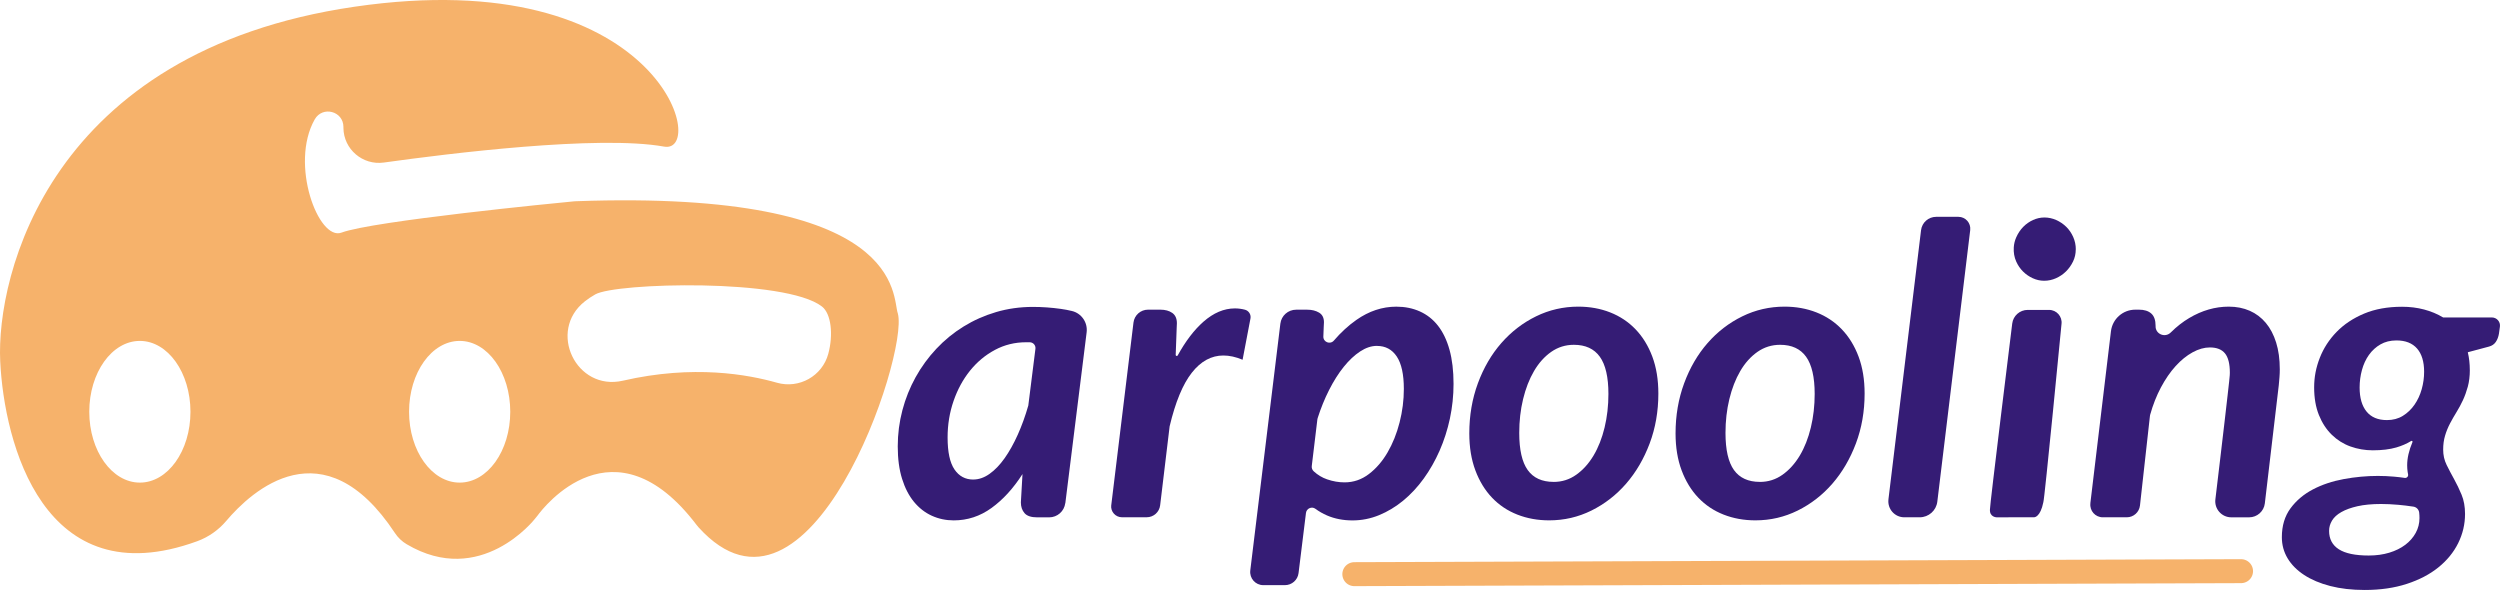
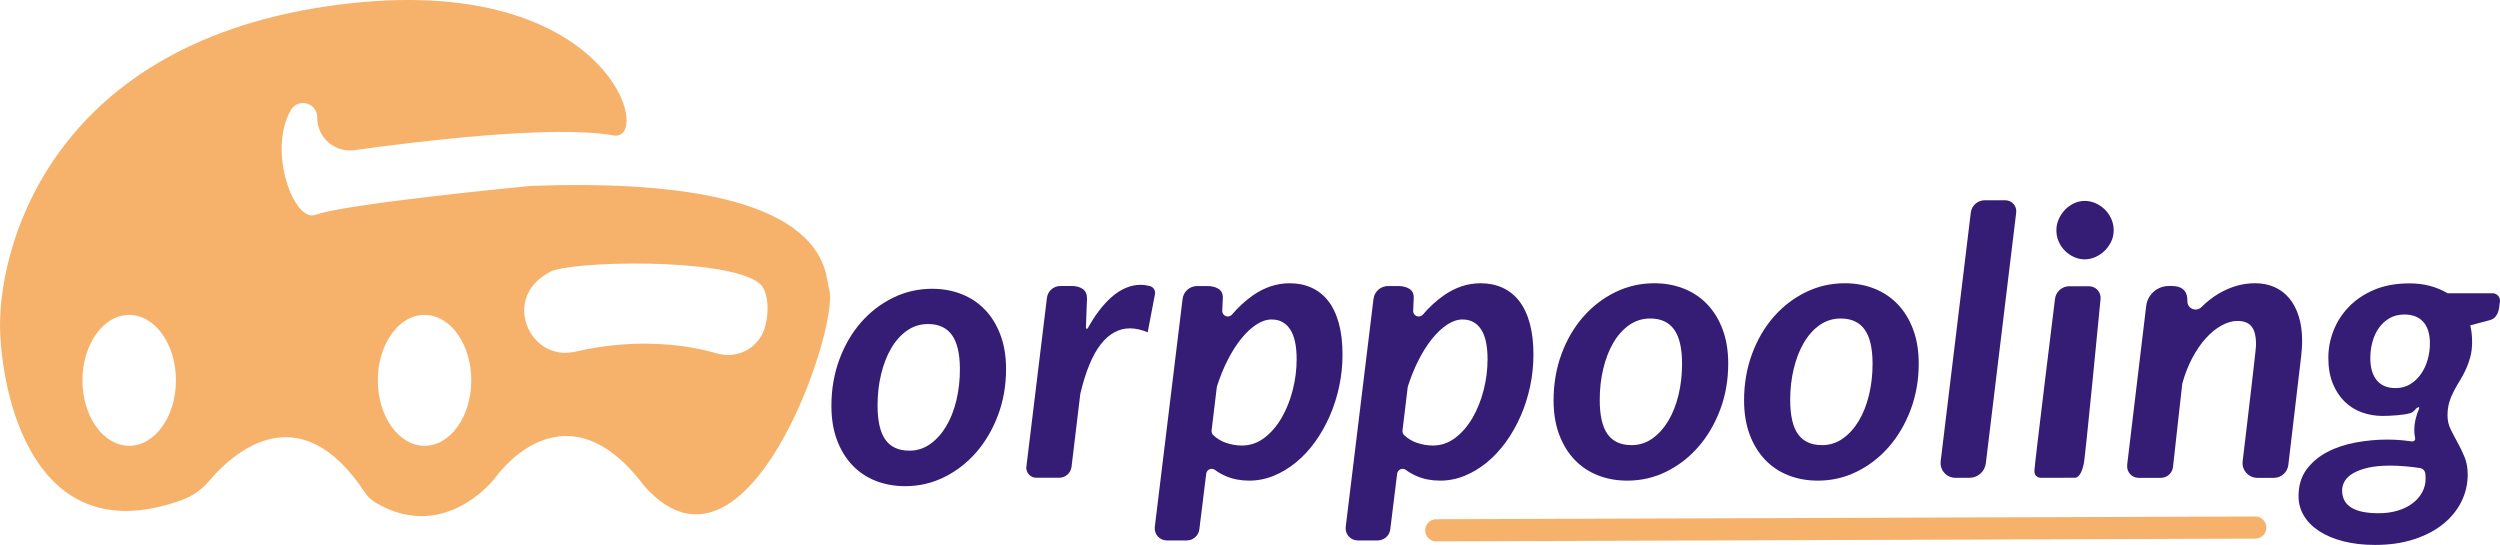
- <svg xmlns="http://www.w3.org/2000/svg" id="Calque_2" data-name="Calque 2" viewBox="0 0 834.53 196.92">
+ <svg xmlns="http://www.w3.org/2000/svg" id="Calque_2" data-name="Calque 2" viewBox="0 0 903.53 196.93">
  <defs>
    <style>
      .cls-1 {
        fill: #f6b26b;
      }

      .cls-2 {
        fill: #351c75;
      }

      .cls-3 {
        fill: none;
        stroke: #f6b26b;
        stroke-linecap: round;
        stroke-miterlimit: 10;
        stroke-width: 8px;
      }
    </style>
  </defs>
-   <g id="Calque_1-2" data-name="Calque 1">
+   <g id="Calque_2-2" data-name="Calque 2">
    <g>
-       <path class="cls-1" d="m299.72,104.68c-2.02-5.4,3.03-41.48-107.42-37.51-.23,0-.46.02-.68.04-5.26.49-67.26,6.55-77.63,10.44-7.65,2.87-17.38-22.89-8.93-37.8,2.6-4.58,9.55-2.77,9.58,2.5,0,.12,0,.23,0,.35.07,7.12,6.42,12.54,13.48,11.56,21.33-2.98,71.75-9.26,93.56-5.32,14.87,2.69-1.35-61.62-103.37-46.69C16.29,17.18-1.28,92.18.07,120.56c1.3,27.25,14.44,78.81,65.75,60.11,3.78-1.38,7.12-3.73,9.72-6.8,8.44-9.98,32.44-32.07,56.3,4.07,1,1.52,2.34,2.8,3.9,3.72,24.7,14.65,42.74-8.37,42.74-8.37,0,0,.68-.8.99-1.22,1.87-2.59,25.45-33.16,53.04,3.14.21.28.43.55.67.81,37.02,40.88,70.24-57.53,66.54-71.33Zm-253.03,56.42c-9.33,0-16.89-10.59-16.89-23.65s7.56-23.65,16.89-23.65,16.89,10.59,16.89,23.65-7.56,23.65-16.89,23.65Zm106.75,0c-9.33,0-16.89-10.59-16.89-23.65s7.56-23.65,16.89-23.65,16.89,10.59,16.89,23.65-7.56,23.65-16.89,23.65Zm123.05-42.99c-2.01,7.43-9.73,11.75-17.13,9.65-9.57-2.72-27.81-6.12-51.44-.68-15.6,3.59-25.27-16.6-12.68-26.49,1.03-.81,2.18-1.59,3.47-2.32,6.84-3.91,63.51-5.41,75.67,4.05,3.09,2.4,3.84,9.4,2.11,15.79Z" />
-       <g>
-         <path class="cls-2" d="m355.6,167.95c-.34,2.71-2.64,4.75-5.37,4.75h-3.99c-2.02,0-3.44-.47-4.25-1.42-.81-.94-1.21-2.14-1.21-3.58l.54-9.45c-3.06,4.77-6.5,8.54-10.33,11.31-3.83,2.77-8.03,4.15-12.62,4.15-2.61,0-5.05-.52-7.32-1.55-2.27-1.03-4.25-2.58-5.94-4.62-1.69-2.05-3.02-4.61-3.98-7.69-.97-3.08-1.45-6.69-1.45-10.83s.52-8.17,1.55-12.08,2.51-7.59,4.42-11.04c1.91-3.44,4.22-6.6,6.92-9.48,2.7-2.88,5.73-5.35,9.08-7.42,3.35-2.07,6.97-3.68,10.87-4.83s8-1.72,12.32-1.72c3.1,0,6.22.23,9.35.67,1.21.17,2.42.4,3.62.69,3.22.76,5.33,3.86,4.92,7.14l-7.11,57.02Zm-30.7-7.88c1.84,0,3.66-.63,5.43-1.89,1.78-1.26,3.45-3,5.03-5.23,1.57-2.23,3.04-4.85,4.39-7.86,1.35-3.01,2.52-6.25,3.51-9.72l2.38-18.94c.15-1.16-.76-2.18-1.93-2.18h-1.2c-3.74,0-7.2.85-10.4,2.56s-5.96,4.02-8.3,6.92c-2.34,2.9-4.17,6.28-5.5,10.12-1.33,3.85-1.99,7.91-1.99,12.18,0,4.86.76,8.42,2.29,10.67,1.53,2.25,3.62,3.38,6.28,3.38Z" />
-         <path class="cls-2" d="m370.95,168.65l7.42-60.98c.3-2.45,2.38-4.3,4.85-4.3h4.11c1.62,0,2.95.36,3.98,1.08s1.55,1.87,1.55,3.44c0,.32-.02.86-.07,1.62-.04.77-.09,1.97-.13,3.61-.04,1.34-.1,3.12-.2,5.34-.02.38.49.52.67.19,2.63-4.78,5.49-8.52,8.57-11.24,3.38-2.97,6.88-4.46,10.53-4.46,1.1,0,2.21.14,3.33.43,1.29.33,2.11,1.61,1.86,2.93l-2.63,13.78s0,0,0,0c-2.25-.95-4.39-1.42-6.41-1.42-4.01,0-7.52,1.91-10.53,5.74-3.01,3.82-5.49,9.8-7.42,17.93,0,.01,0,.03,0,.04l-3.16,26.3c-.27,2.28-2.2,3.99-4.5,3.99h-8.25c-2.16,0-3.84-1.89-3.58-4.04Z" />
-         <path class="cls-2" d="m417.36,190.41l10.04-82.37c.32-2.66,2.58-4.66,5.27-4.66h3.74c1.53,0,2.83.33,3.92.98,1.08.65,1.62,1.72,1.62,3.21,0,.27-.02.75-.07,1.45-.04.7-.09,1.8-.13,3.31h0c-.06,1.89,2.29,2.79,3.52,1.35,2.33-2.71,4.83-5.01,7.51-6.89,4.21-2.95,8.65-4.42,13.33-4.42,2.88,0,5.5.53,7.86,1.59,2.36,1.06,4.38,2.64,6.04,4.76,1.66,2.12,2.95,4.79,3.85,8.03.9,3.24,1.35,7.04,1.35,11.41,0,3.92-.41,7.76-1.21,11.54-.81,3.78-1.96,7.36-3.44,10.73-1.49,3.38-3.25,6.48-5.3,9.32-2.05,2.83-4.33,5.29-6.85,7.36-2.52,2.07-5.21,3.69-8.07,4.86-2.86,1.17-5.82,1.75-8.88,1.75s-5.93-.55-8.47-1.65c-1.41-.61-2.72-1.36-3.91-2.24s-2.95-.11-3.13,1.39l-2.48,20.09c-.28,2.3-2.23,4.02-4.55,4.02h-7.22c-2.62,0-4.65-2.29-4.34-4.9Zm42.27-74.95c-1.85,0-3.71.62-5.6,1.86-1.89,1.24-3.71,2.95-5.47,5.13-1.75,2.18-3.39,4.76-4.89,7.73-1.48,2.91-2.75,6.05-3.82,9.39-.04.13-.07.26-.09.39l-1.88,15.63c-.08.66.18,1.3.67,1.75,1.33,1.22,2.82,2.11,4.45,2.67,1.96.68,3.9,1.01,5.84,1.01,2.97,0,5.67-.92,8.1-2.77,2.43-1.84,4.51-4.25,6.24-7.22,1.73-2.97,3.07-6.31,4.02-10.02.95-3.71,1.42-7.44,1.42-11.17,0-4.86-.79-8.47-2.36-10.83s-3.78-3.54-6.61-3.54Z" />
-         <path class="cls-2" d="m517.14,173.7c-3.83,0-7.37-.64-10.63-1.92s-6.08-3.16-8.44-5.64c-2.36-2.47-4.22-5.51-5.57-9.11-1.35-3.6-2.03-7.72-2.03-12.35,0-5.98.96-11.56,2.87-16.74,1.91-5.17,4.52-9.65,7.83-13.43,3.31-3.78,7.17-6.75,11.58-8.91,4.41-2.16,9.11-3.24,14.11-3.24,3.82,0,7.37.64,10.63,1.92s6.09,3.16,8.47,5.64c2.38,2.48,4.25,5.51,5.6,9.11,1.35,3.6,2.02,7.72,2.02,12.35,0,5.94-.97,11.49-2.9,16.64-1.94,5.15-4.56,9.63-7.86,13.43s-7.17,6.79-11.58,8.98c-4.41,2.18-9.11,3.27-14.11,3.27Zm1.48-12.83c2.79,0,5.31-.8,7.56-2.4,2.25-1.6,4.17-3.73,5.77-6.41,1.6-2.68,2.82-5.79,3.68-9.35s1.28-7.29,1.28-11.21c0-5.62-.96-9.76-2.87-12.42-1.91-2.66-4.8-3.98-8.67-3.98-2.79,0-5.31.79-7.56,2.36-2.25,1.58-4.16,3.71-5.74,6.41-1.58,2.7-2.79,5.83-3.65,9.38-.86,3.56-1.28,7.31-1.28,11.27,0,5.63.94,9.75,2.83,12.39,1.89,2.63,4.77,3.95,8.64,3.95Z" />
-         <path class="cls-2" d="m585.99,173.7c-3.83,0-7.37-.64-10.63-1.92s-6.08-3.16-8.44-5.64c-2.36-2.47-4.22-5.51-5.57-9.11-1.35-3.6-2.03-7.72-2.03-12.35,0-5.98.96-11.56,2.87-16.74,1.91-5.17,4.52-9.65,7.83-13.43,3.31-3.78,7.17-6.75,11.58-8.91,4.41-2.16,9.11-3.24,14.11-3.24,3.82,0,7.37.64,10.63,1.92s6.09,3.16,8.47,5.64c2.38,2.48,4.25,5.51,5.6,9.11,1.35,3.6,2.02,7.72,2.02,12.35,0,5.94-.97,11.49-2.9,16.64-1.94,5.15-4.56,9.63-7.86,13.43s-7.17,6.79-11.58,8.98c-4.41,2.18-9.11,3.27-14.11,3.27Zm1.48-12.83c2.79,0,5.31-.8,7.56-2.4,2.25-1.6,4.17-3.73,5.77-6.41,1.6-2.68,2.82-5.79,3.68-9.35s1.28-7.29,1.28-11.21c0-5.62-.96-9.76-2.87-12.42-1.91-2.66-4.8-3.98-8.67-3.98-2.79,0-5.31.79-7.56,2.36-2.25,1.58-4.16,3.71-5.74,6.41-1.58,2.7-2.79,5.83-3.65,9.38-.86,3.56-1.28,7.31-1.28,11.27,0,5.63.94,9.75,2.83,12.39,1.89,2.63,4.77,3.95,8.64,3.95Z" />
-         <path class="cls-2" d="m630.38,166.72l10.89-89.88c.31-2.55,2.47-4.46,5.03-4.46h7.45c2.37,0,4.21,2.08,3.93,4.43l-10.98,90.65c-.36,2.98-2.89,5.22-5.89,5.22h-5.13c-3.2,0-5.67-2.79-5.29-5.97Z" />
-         <path class="cls-2" d="m688.16,108.13s-5.69,58.97-6.07,59.53c-1,5-3,5-3,5l-12.58.03s-2.42-.03-2.24-2.65c-.17-.38,7.43-62.01,7.43-62.01.31-2.61,2.53-4.58,5.17-4.58h7.13c2.51,0,4.46,2.2,4.16,4.69Zm4.75-24.87c0,1.44-.3,2.79-.91,4.05-.61,1.26-1.4,2.36-2.36,3.31-.97.95-2.08,1.7-3.34,2.26-1.26.56-2.57.84-3.92.84s-2.58-.28-3.81-.84c-1.24-.56-2.33-1.32-3.27-2.26s-1.7-2.05-2.26-3.31c-.65-1.45-.92-3.03-.82-4.72.07-1.16.35-2.3.82-3.36.59-1.34,1.37-2.51,2.34-3.5.95-.97,2.04-1.73,3.27-2.29,1.24-.56,2.51-.84,3.81-.84s2.65.28,3.92.84c1.26.56,2.37,1.32,3.34,2.26.97.95,1.74,2.07,2.33,3.38.58,1.31.88,2.7.88,4.18Z" />
-         <path class="cls-2" d="m697.78,168.03l6.88-57.45c.49-4.11,3.98-7.21,8.13-7.21h1.24c1.75,0,3.12.43,4.08,1.28.97.86,1.45,2.23,1.45,4.12h0c-.14,2.72,3.13,4.14,5.07,2.21s4-3.54,6.14-4.81c4.27-2.54,8.68-3.81,13.23-3.81,2.57,0,4.89.46,6.99,1.38,2.09.92,3.88,2.27,5.37,4.05,1.49,1.78,2.63,3.96,3.44,6.55.81,2.59,1.22,5.57,1.22,8.94,0,.86-.03,1.72-.1,2.6-.07.88-.15,1.79-.24,2.73l-4.65,39.42c-.31,2.66-2.57,4.66-5.24,4.66h-5.96c-3.21,0-5.69-2.81-5.31-5.99.6-5.06,1.13-9.51,1.59-13.35.63-5.29,1.15-9.69,1.55-13.2s.72-6.27.95-8.27c.22-2,.39-3.52.51-4.56.11-1.03.18-1.72.2-2.06.02-.34.03-.62.03-.84,0-2.97-.54-5.12-1.62-6.45-1.08-1.33-2.77-1.99-5.06-1.99-1.85,0-3.76.54-5.74,1.62-1.98,1.08-3.87,2.61-5.67,4.59-1.8,1.98-3.44,4.37-4.93,7.16-1.45,2.73-2.65,5.77-3.58,9.1-.04.14-.07.29-.08.44l-3.32,29.85c-.25,2.25-2.15,3.94-4.41,3.94h-8.01c-2.5,0-4.43-2.18-4.13-4.66Z" />
-         <path class="cls-2" d="m824.46,123.49c0,2.07-.23,3.93-.67,5.57-.45,1.64-1,3.16-1.65,4.56-.65,1.39-1.36,2.71-2.13,3.95-.77,1.24-1.48,2.5-2.16,3.78-.67,1.28-1.23,2.63-1.65,4.05-.43,1.42-.64,2.98-.64,4.69,0,1.85.38,3.54,1.15,5.1.76,1.55,1.6,3.14,2.5,4.76.9,1.62,1.73,3.35,2.5,5.2.76,1.85,1.15,3.98,1.15,6.41,0,3.42-.77,6.67-2.29,9.75-1.53,3.08-3.74,5.78-6.62,8.1-2.88,2.32-6.39,4.15-10.53,5.5-4.14,1.35-8.82,2.03-14.04,2.03-4.28,0-8.11-.44-11.51-1.32-3.4-.88-6.3-2.1-8.71-3.68s-4.25-3.43-5.53-5.57c-1.28-2.14-1.92-4.49-1.92-7.05,0-3.83.97-7.04,2.9-9.65,1.93-2.61,4.43-4.71,7.49-6.31,3.06-1.6,6.49-2.74,10.29-3.44,3.8-.7,7.59-1.05,11.37-1.05,1.84,0,3.64.08,5.4.24,1.24.11,2.43.25,3.57.42.67.1,1.25-.48,1.12-1.15-.05-.26-.09-.52-.14-.78-.11-.72-.17-1.49-.17-2.29,0-2.36.59-4.94,1.77-7.74.11-.27-.17-.52-.42-.37-1.5.92-3.16,1.64-4.99,2.17-2.16.63-4.77.95-7.83.95-2.61,0-5.1-.43-7.46-1.28-2.36-.85-4.44-2.16-6.24-3.92s-3.23-3.95-4.29-6.58c-1.06-2.63-1.59-5.7-1.59-9.21s.63-6.67,1.89-9.89c1.26-3.22,3.13-6.1,5.6-8.64,2.47-2.54,5.54-4.58,9.18-6.11,3.65-1.53,7.88-2.29,12.69-2.29,2.57,0,5.01.3,7.32.91,2.31.61,4.43,1.49,6.36,2.65.01,0,.03.01.05.01h16.24c1.64,0,2.91,1.45,2.68,3.08l-.32,2.32c-.18,1.08-.53,2-1.05,2.77-.52.77-1.27,1.28-2.26,1.55l-7,1.87c-.05.01-.08.06-.07.12.21.87.37,1.79.48,2.74.11.99.17,2.03.17,3.11Zm-16.81,49.48c0-.63-.03-1.25-.1-1.86h0c-.11-1.02-.91-1.84-1.93-1.99-1.79-.27-3.46-.47-5.03-.61-2.05-.18-3.97-.27-5.77-.27-3.06,0-5.68.25-7.86.74-2.18.5-3.98,1.15-5.4,1.96-1.42.81-2.45,1.75-3.1,2.83-.65,1.08-.98,2.23-.98,3.44,0,2.7,1.08,4.75,3.24,6.14,2.16,1.39,5.49,2.09,9.99,2.09,2.52,0,4.81-.32,6.88-.95,2.07-.63,3.85-1.51,5.33-2.63s2.64-2.45,3.48-3.98c.83-1.53,1.25-3.17,1.25-4.93Zm-10.87-32.74c2.03,0,3.8-.47,5.33-1.42,1.53-.95,2.82-2.18,3.88-3.71,1.06-1.53,1.86-3.25,2.4-5.16.54-1.91.81-3.86.81-5.84,0-3.38-.79-5.96-2.36-7.76-1.58-1.8-3.87-2.7-6.88-2.7-2.03,0-3.8.44-5.33,1.32-1.53.88-2.81,2.05-3.85,3.51-1.04,1.46-1.81,3.14-2.33,5.03-.52,1.89-.78,3.85-.78,5.87,0,3.47.78,6.14,2.33,8.03,1.55,1.89,3.81,2.83,6.78,2.83Z" />
-       </g>
-       <line class="cls-3" x1="452.09" y1="191.66" x2="748.09" y2="190.66" />
+       <path class="cls-1" d="m299.72,104.68c-2.03-5.4,3.03-41.48-107.42-37.51-.23,0-.46.02-.68.04-5.26.49-67.26,6.55-77.63,10.44-7.65,2.87-17.38-22.89-8.92-37.8,2.6-4.58,9.55-2.77,9.58,2.5,0,.12,0,.23,0,.35.07,7.12,6.42,12.55,13.48,11.56,21.33-2.98,71.75-9.26,93.57-5.32,14.87,2.69-1.35-61.62-103.37-46.69C16.28,17.18-1.28,92.18.07,120.56c1.3,27.25,14.44,78.81,65.75,60.11,3.78-1.38,7.12-3.73,9.72-6.8,8.44-9.98,32.44-32.07,56.3,4.07,1,1.52,2.34,2.8,3.9,3.72,24.7,14.65,42.74-8.37,42.74-8.37,0,0,.68-.8.99-1.22,1.87-2.59,25.45-33.16,53.04,3.14.21.28.43.55.67.81,37.02,40.88,70.24-57.53,66.54-71.33m-253.03,56.42c-9.33,0-16.89-10.59-16.89-23.65s7.56-23.65,16.89-23.65,16.89,10.59,16.89,23.65-7.56,23.65-16.89,23.65m106.75,0c-9.33,0-16.89-10.59-16.89-23.65s7.56-23.65,16.89-23.65,16.89,10.59,16.89,23.65-7.56,23.65-16.89,23.65m123.05-42.99c-2.01,7.43-9.73,11.75-17.13,9.65-9.57-2.72-27.81-6.12-51.44-.68-15.6,3.59-25.27-16.6-12.68-26.49,1.03-.81,2.18-1.59,3.47-2.32,6.84-3.91,63.51-5.41,75.67,4.05,3.09,2.4,3.84,9.4,2.11,15.79" />
+       <path class="cls-2" d="m370.95,168.65l7.42-60.99c.3-2.45,2.38-4.3,4.85-4.3h4.11c1.62,0,2.95.36,3.98,1.08s1.55,1.87,1.55,3.44c0,.32-.02.86-.07,1.62-.05.77-.09,1.97-.13,3.61-.04,1.34-.11,3.12-.2,5.34-.02.38.49.52.67.19,2.63-4.78,5.49-8.52,8.57-11.24,3.38-2.97,6.89-4.46,10.53-4.46,1.1,0,2.21.15,3.33.44,1.29.33,2.11,1.61,1.86,2.93l-2.63,13.78c-2.25-.94-4.39-1.42-6.41-1.42-4.01,0-7.52,1.91-10.53,5.74-3.01,3.82-5.49,9.8-7.42,17.93,0,.01,0,.03,0,.04l-3.16,26.3c-.27,2.28-2.2,3.99-4.5,3.99h-8.25c-2.16,0-3.84-1.89-3.58-4.04" />
+       <path class="cls-2" d="m417.36,190.41l10.04-82.37c.32-2.66,2.58-4.66,5.27-4.66h3.74c1.53,0,2.84.33,3.92.98,1.08.65,1.62,1.72,1.62,3.21,0,.27-.02.75-.07,1.45-.05.7-.09,1.8-.14,3.31-.06,1.89,2.29,2.79,3.52,1.35,2.33-2.71,4.83-5.01,7.51-6.89,4.21-2.95,8.65-4.42,13.33-4.42,2.88,0,5.5.53,7.86,1.59,2.36,1.06,4.38,2.65,6.04,4.76,1.66,2.12,2.95,4.79,3.85,8.03.9,3.24,1.35,7.04,1.35,11.41,0,3.91-.4,7.76-1.21,11.54-.81,3.78-1.96,7.36-3.44,10.73-1.49,3.38-3.25,6.48-5.3,9.31-2.05,2.84-4.33,5.29-6.85,7.36-2.52,2.07-5.21,3.69-8.07,4.86-2.86,1.17-5.82,1.75-8.88,1.75s-5.93-.55-8.47-1.65c-1.41-.61-2.72-1.36-3.91-2.24-1.21-.9-2.95-.11-3.13,1.39l-2.48,20.09c-.28,2.29-2.23,4.02-4.55,4.02h-7.21c-2.62,0-4.66-2.29-4.34-4.9m42.27-74.96c-1.85,0-3.71.62-5.6,1.86-1.89,1.24-3.71,2.95-5.47,5.13-1.76,2.18-3.39,4.76-4.89,7.73-1.48,2.91-2.75,6.05-3.82,9.39-.04.13-.07.26-.09.39l-1.88,15.63c-.08.66.18,1.3.67,1.75,1.33,1.22,2.82,2.11,4.45,2.67,1.96.68,3.9,1.01,5.84,1.01,2.97,0,5.67-.92,8.1-2.77,2.43-1.84,4.51-4.25,6.24-7.22,1.73-2.97,3.07-6.31,4.02-10.02.95-3.71,1.42-7.44,1.42-11.17,0-4.86-.79-8.47-2.36-10.83-1.58-2.36-3.78-3.54-6.61-3.54" />
+       <path class="cls-2" d="m486.36,190.41l10.04-82.37c.32-2.66,2.58-4.66,5.27-4.66h3.74c1.53,0,2.84.33,3.92.98,1.08.65,1.62,1.72,1.62,3.21,0,.27-.02.75-.07,1.45-.05.7-.09,1.8-.14,3.31-.06,1.89,2.29,2.79,3.52,1.35,2.33-2.71,4.83-5.01,7.51-6.89,4.21-2.95,8.65-4.42,13.33-4.42,2.88,0,5.5.53,7.86,1.59,2.36,1.06,4.38,2.65,6.04,4.76,1.66,2.12,2.95,4.79,3.85,8.03.9,3.24,1.35,7.04,1.35,11.41,0,3.91-.4,7.76-1.21,11.54-.81,3.78-1.96,7.36-3.44,10.73-1.49,3.38-3.25,6.48-5.3,9.31-2.05,2.84-4.33,5.29-6.85,7.36-2.52,2.07-5.21,3.69-8.07,4.86-2.86,1.17-5.82,1.75-8.88,1.75s-5.93-.55-8.47-1.65c-1.41-.61-2.72-1.36-3.91-2.24-1.21-.9-2.95-.11-3.13,1.39l-2.48,20.09c-.28,2.29-2.23,4.02-4.55,4.02h-7.21c-2.62,0-4.66-2.29-4.34-4.9m42.27-74.96c-1.85,0-3.71.62-5.6,1.86-1.89,1.24-3.71,2.95-5.47,5.13-1.76,2.18-3.39,4.76-4.89,7.73-1.48,2.91-2.75,6.05-3.82,9.39-.04.13-.07.26-.09.39l-1.88,15.63c-.08.66.18,1.3.67,1.75,1.33,1.22,2.82,2.11,4.45,2.67,1.96.68,3.9,1.01,5.84,1.01,2.97,0,5.67-.92,8.1-2.77,2.43-1.84,4.51-4.25,6.24-7.22,1.73-2.97,3.07-6.31,4.02-10.02.95-3.71,1.42-7.44,1.42-11.17,0-4.86-.79-8.47-2.36-10.83-1.58-2.36-3.78-3.54-6.61-3.54" />
+       <path class="cls-2" d="m588.14,173.71c-3.83,0-7.37-.64-10.63-1.92-3.26-1.28-6.08-3.16-8.44-5.64-2.36-2.47-4.22-5.51-5.57-9.11-1.35-3.6-2.02-7.72-2.02-12.35,0-5.98.96-11.56,2.87-16.74,1.91-5.17,4.52-9.65,7.83-13.43,3.31-3.78,7.17-6.75,11.58-8.91,4.41-2.16,9.11-3.24,14.11-3.24,3.83,0,7.37.64,10.63,1.92,3.26,1.28,6.09,3.16,8.47,5.64,2.39,2.48,4.25,5.51,5.6,9.11,1.35,3.6,2.03,7.72,2.03,12.35,0,5.94-.97,11.49-2.9,16.64-1.94,5.15-4.56,9.63-7.86,13.43-3.31,3.8-7.17,6.79-11.58,8.98-4.41,2.18-9.11,3.27-14.11,3.27m1.48-12.83c2.79,0,5.31-.8,7.56-2.4,2.25-1.6,4.17-3.74,5.77-6.41,1.6-2.68,2.82-5.79,3.68-9.35.85-3.56,1.28-7.29,1.28-11.21,0-5.62-.96-9.76-2.87-12.42-1.91-2.66-4.8-3.98-8.67-3.98-2.79,0-5.31.79-7.56,2.36-2.25,1.57-4.16,3.71-5.74,6.41-1.58,2.7-2.79,5.83-3.64,9.38-.86,3.56-1.28,7.31-1.28,11.27,0,5.63.95,9.75,2.83,12.39,1.89,2.63,4.77,3.95,8.64,3.95" />
+       <path class="cls-2" d="m327.14,175.71c-3.83,0-7.37-.64-10.63-1.92-3.26-1.28-6.08-3.16-8.44-5.64-2.36-2.47-4.22-5.51-5.57-9.11-1.35-3.6-2.02-7.72-2.02-12.35,0-5.98.96-11.56,2.87-16.74,1.91-5.17,4.52-9.65,7.83-13.43,3.31-3.78,7.17-6.75,11.58-8.91,4.41-2.16,9.11-3.24,14.11-3.24,3.83,0,7.37.64,10.63,1.92,3.26,1.28,6.09,3.16,8.47,5.64,2.39,2.48,4.25,5.51,5.6,9.11,1.35,3.6,2.03,7.72,2.03,12.35,0,5.94-.97,11.49-2.9,16.64-1.94,5.15-4.56,9.63-7.86,13.43-3.31,3.8-7.17,6.79-11.58,8.98-4.41,2.18-9.11,3.27-14.11,3.27m1.48-12.83c2.79,0,5.31-.8,7.56-2.4,2.25-1.6,4.17-3.74,5.77-6.41,1.6-2.68,2.82-5.79,3.68-9.35.85-3.56,1.28-7.29,1.28-11.21,0-5.62-.96-9.76-2.87-12.42-1.91-2.66-4.8-3.98-8.67-3.98-2.79,0-5.31.79-7.56,2.36-2.25,1.57-4.16,3.71-5.74,6.41-1.58,2.7-2.79,5.83-3.64,9.38-.86,3.56-1.28,7.31-1.28,11.27,0,5.63.95,9.75,2.83,12.39,1.89,2.63,4.77,3.95,8.64,3.95" />
+       <path class="cls-2" d="m656.99,173.71c-3.83,0-7.37-.64-10.63-1.92-3.26-1.28-6.07-3.16-8.44-5.64-2.36-2.47-4.22-5.51-5.57-9.11-1.35-3.6-2.02-7.72-2.02-12.35,0-5.98.96-11.56,2.87-16.74,1.91-5.17,4.52-9.65,7.83-13.43,3.31-3.78,7.16-6.75,11.58-8.91,4.41-2.16,9.11-3.24,14.11-3.24,3.83,0,7.37.64,10.63,1.92,3.26,1.28,6.09,3.16,8.47,5.64,2.39,2.48,4.25,5.51,5.6,9.11,1.35,3.6,2.03,7.72,2.03,12.35,0,5.94-.97,11.49-2.9,16.64-1.94,5.15-4.56,9.63-7.86,13.43-3.31,3.8-7.17,6.79-11.58,8.98-4.41,2.18-9.11,3.27-14.11,3.27m1.48-12.83c2.79,0,5.31-.8,7.56-2.4,2.25-1.6,4.17-3.74,5.77-6.41,1.6-2.68,2.82-5.79,3.68-9.35.85-3.56,1.28-7.29,1.28-11.21,0-5.62-.96-9.76-2.87-12.42-1.91-2.66-4.8-3.98-8.67-3.98-2.79,0-5.31.79-7.56,2.36-2.25,1.57-4.16,3.71-5.74,6.41-1.58,2.7-2.79,5.83-3.65,9.38-.86,3.56-1.28,7.31-1.28,11.27,0,5.63.94,9.75,2.83,12.39,1.89,2.63,4.77,3.95,8.64,3.95" />
+       <path class="cls-2" d="m701.38,166.72l10.89-89.88c.31-2.55,2.47-4.46,5.03-4.46h7.45c2.37,0,4.21,2.08,3.93,4.43l-10.98,90.65c-.36,2.98-2.89,5.22-5.89,5.22h-5.13c-3.2,0-5.67-2.8-5.29-5.97" />
+       <path class="cls-2" d="m759.16,108.13s-5.69,58.97-6.07,59.53c-1,5-3,5-3,5l-12.58.03s-2.42-.03-2.24-2.65c-.17-.38,7.43-62.01,7.43-62.01.31-2.61,2.53-4.58,5.17-4.58h7.13c2.51,0,4.46,2.2,4.16,4.69m4.75-24.87c0,1.44-.3,2.79-.91,4.05-.61,1.26-1.4,2.36-2.36,3.31-.97.95-2.08,1.7-3.34,2.26-1.26.56-2.57.84-3.91.84s-2.58-.28-3.82-.84c-1.24-.56-2.33-1.32-3.27-2.26-.95-.94-1.7-2.05-2.26-3.31-.65-1.45-.92-3.03-.82-4.72.07-1.15.35-2.3.82-3.36.59-1.34,1.37-2.51,2.34-3.5.95-.97,2.04-1.73,3.27-2.29,1.24-.56,2.51-.84,3.81-.84s2.65.28,3.91.84c1.26.56,2.37,1.32,3.34,2.26.97.95,1.74,2.07,2.33,3.38.58,1.31.88,2.7.88,4.18" />
+       <path class="cls-2" d="m768.78,168.03l6.88-57.45c.49-4.11,3.98-7.21,8.13-7.21h1.24c1.76,0,3.11.43,4.08,1.28.97.86,1.45,2.23,1.45,4.12-.14,2.72,3.13,4.14,5.07,2.21,1.95-1.93,4-3.54,6.14-4.81,4.27-2.54,8.68-3.81,13.23-3.81,2.57,0,4.9.46,6.99,1.38,2.09.92,3.88,2.27,5.37,4.05,1.48,1.78,2.63,3.96,3.44,6.55.81,2.59,1.22,5.57,1.22,8.94,0,.85-.03,1.72-.1,2.6-.07.88-.15,1.79-.24,2.74l-4.65,39.42c-.31,2.66-2.57,4.66-5.24,4.66h-5.96c-3.2,0-5.69-2.81-5.31-5.99.6-5.06,1.13-9.51,1.59-13.35.63-5.29,1.15-9.69,1.55-13.2.41-3.51.72-6.27.95-8.27.22-2,.39-3.52.51-4.56.11-1.03.18-1.72.2-2.06.02-.34.03-.62.03-.84,0-2.97-.54-5.12-1.62-6.45-1.08-1.33-2.77-1.99-5.06-1.99-1.85,0-3.76.54-5.74,1.62-1.98,1.08-3.87,2.61-5.67,4.59-1.8,1.98-3.44,4.37-4.93,7.16-1.45,2.73-2.65,5.76-3.58,9.1-.04.14-.07.29-.08.44l-3.32,29.86c-.25,2.25-2.15,3.94-4.41,3.94h-8.01c-2.5,0-4.43-2.18-4.13-4.66" />
+       <path class="cls-2" d="m893.46,123.49c0,2.07-.23,3.93-.67,5.57-.45,1.64-1,3.16-1.65,4.56-.65,1.39-1.36,2.71-2.13,3.95-.77,1.24-1.48,2.5-2.16,3.78-.67,1.28-1.23,2.63-1.65,4.05-.43,1.42-.64,2.98-.64,4.69,0,1.85.38,3.54,1.15,5.1.77,1.55,1.6,3.14,2.5,4.76.9,1.62,1.73,3.35,2.5,5.2.77,1.85,1.15,3.98,1.15,6.41,0,3.42-.77,6.67-2.29,9.75-1.53,3.08-3.74,5.78-6.61,8.1-2.88,2.32-6.39,4.15-10.53,5.5-4.14,1.35-8.82,2.03-14.04,2.03-4.28,0-8.11-.44-11.51-1.32-3.4-.88-6.3-2.1-8.71-3.68-2.41-1.58-4.25-3.43-5.53-5.57-1.28-2.14-1.92-4.49-1.92-7.05,0-3.83.97-7.04,2.9-9.65,1.93-2.61,4.43-4.71,7.49-6.31,3.06-1.6,6.49-2.74,10.29-3.44,3.8-.7,7.59-1.05,11.37-1.05,1.84,0,3.64.08,5.4.24,1.24.11,2.43.25,3.57.42.67.1,1.25-.48,1.12-1.15-.05-.26-.1-.52-.14-.78-.11-.72-.17-1.49-.17-2.29,0-2.36.59-4.94,1.77-7.74.11-.27-.18-.52-.43-.37-1.5.92-1.16,1.64-2.99,2.17-2.16.63-6.77.95-9.83.95-2.61,0-5.1-.43-7.46-1.28-2.36-.85-4.44-2.16-6.24-3.91-1.8-1.76-3.23-3.95-4.29-6.58-1.06-2.63-1.59-5.7-1.59-9.21s.63-6.67,1.89-9.89c1.26-3.22,3.13-6.1,5.6-8.64,2.47-2.54,5.54-4.58,9.18-6.11,3.65-1.53,7.88-2.29,12.69-2.29,2.57,0,5.01.3,7.33.91,2.31.61,4.43,1.49,6.35,2.65.02,0,.03.01.05.01h16.24c1.64,0,2.91,1.45,2.68,3.08l-.32,2.32c-.18,1.08-.53,2-1.05,2.77-.52.77-1.27,1.28-2.26,1.55l-7,1.86c-.05.01-.08.06-.07.11.21.87.38,1.79.48,2.74.11.99.17,2.03.17,3.11m-16.81,49.48c0-.63-.03-1.25-.1-1.85-.12-1.02-.91-1.84-1.93-1.99-1.79-.27-3.46-.47-5.03-.61-2.05-.18-3.97-.27-5.77-.27-3.06,0-5.68.25-7.86.74-2.18.5-3.98,1.15-5.4,1.96-1.42.81-2.45,1.75-3.1,2.84-.65,1.08-.98,2.23-.98,3.44,0,2.7,1.08,4.75,3.24,6.14,2.16,1.39,5.49,2.09,9.99,2.09,2.52,0,4.81-.32,6.89-.95,2.07-.63,3.85-1.51,5.33-2.63,1.48-1.12,2.64-2.45,3.48-3.98.83-1.53,1.25-3.17,1.25-4.93m-10.87-32.74c2.03,0,3.8-.47,5.33-1.42,1.53-.94,2.82-2.18,3.88-3.71,1.06-1.53,1.86-3.25,2.4-5.16.54-1.91.81-3.86.81-5.84,0-3.38-.79-5.96-2.36-7.76-1.58-1.8-3.87-2.7-6.89-2.7-2.03,0-3.8.44-5.33,1.32-1.53.88-2.81,2.05-3.85,3.51-1.04,1.46-1.81,3.14-2.33,5.03-.52,1.89-.78,3.85-.78,5.87,0,3.47.78,6.14,2.33,8.03,1.55,1.89,3.81,2.83,6.78,2.83" />
+       <line class="cls-3" x1="519.09" y1="191.66" x2="815.09" y2="190.66" />
    </g>
  </g>
</svg>
